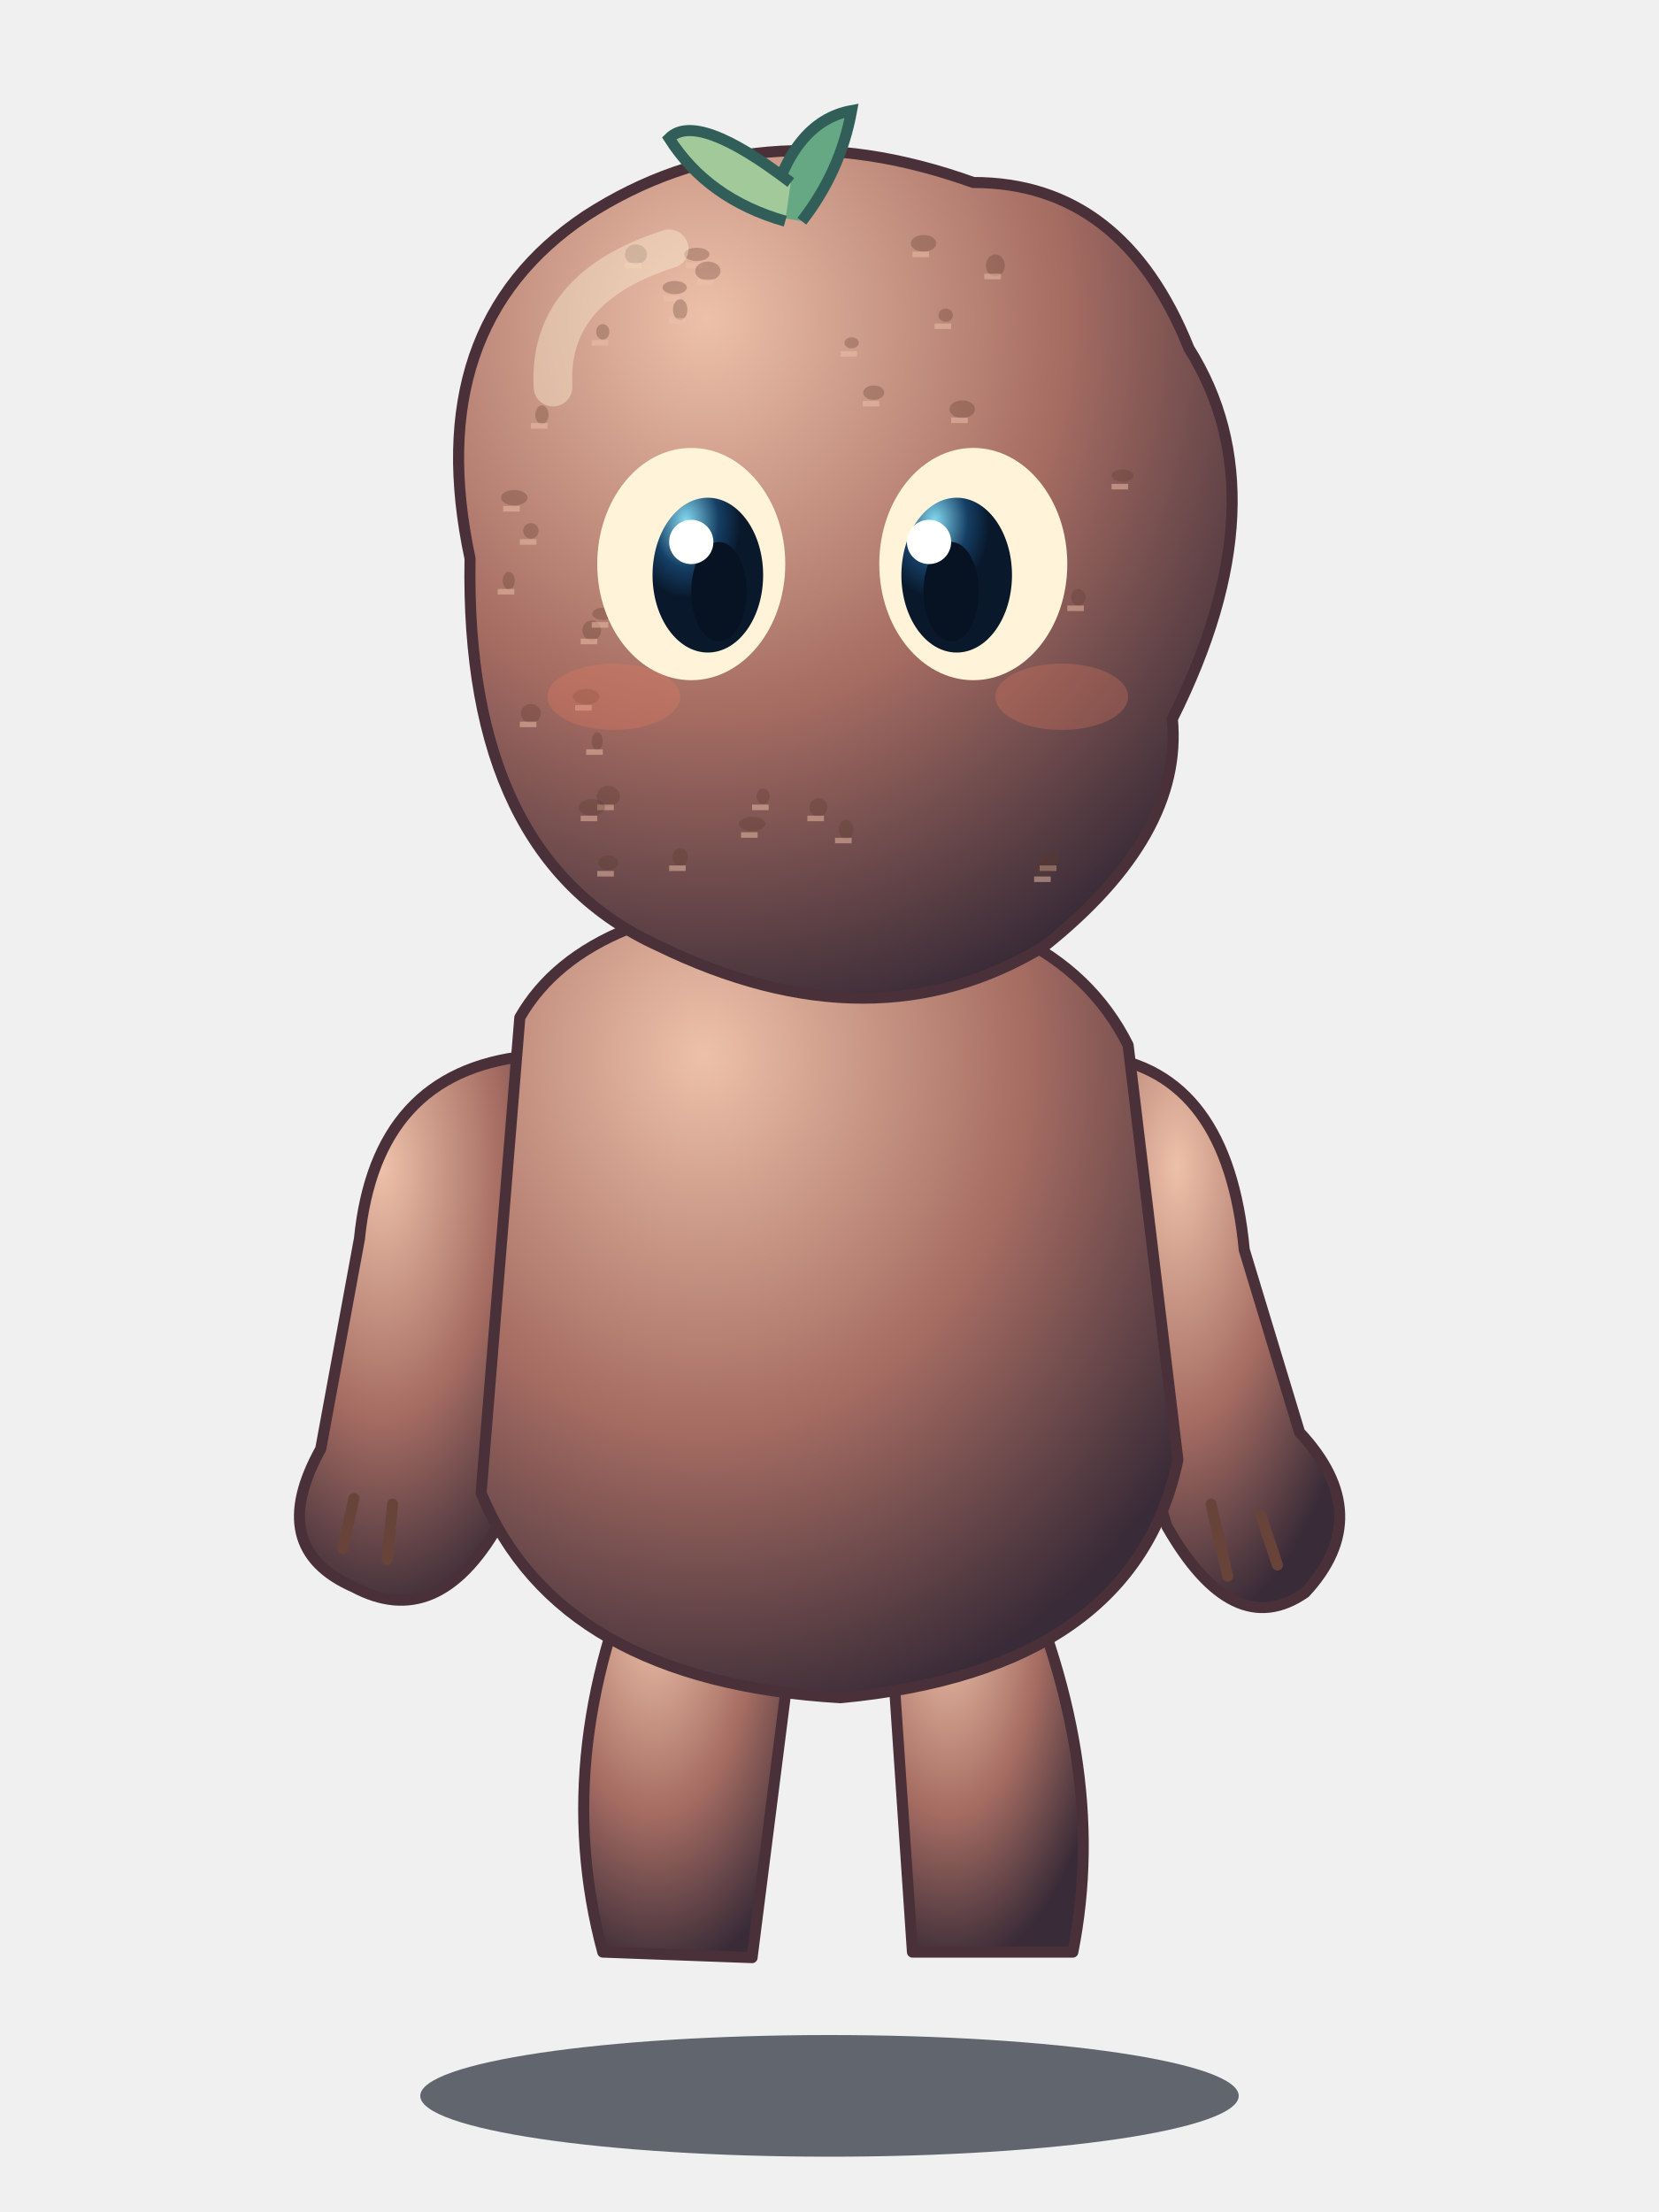
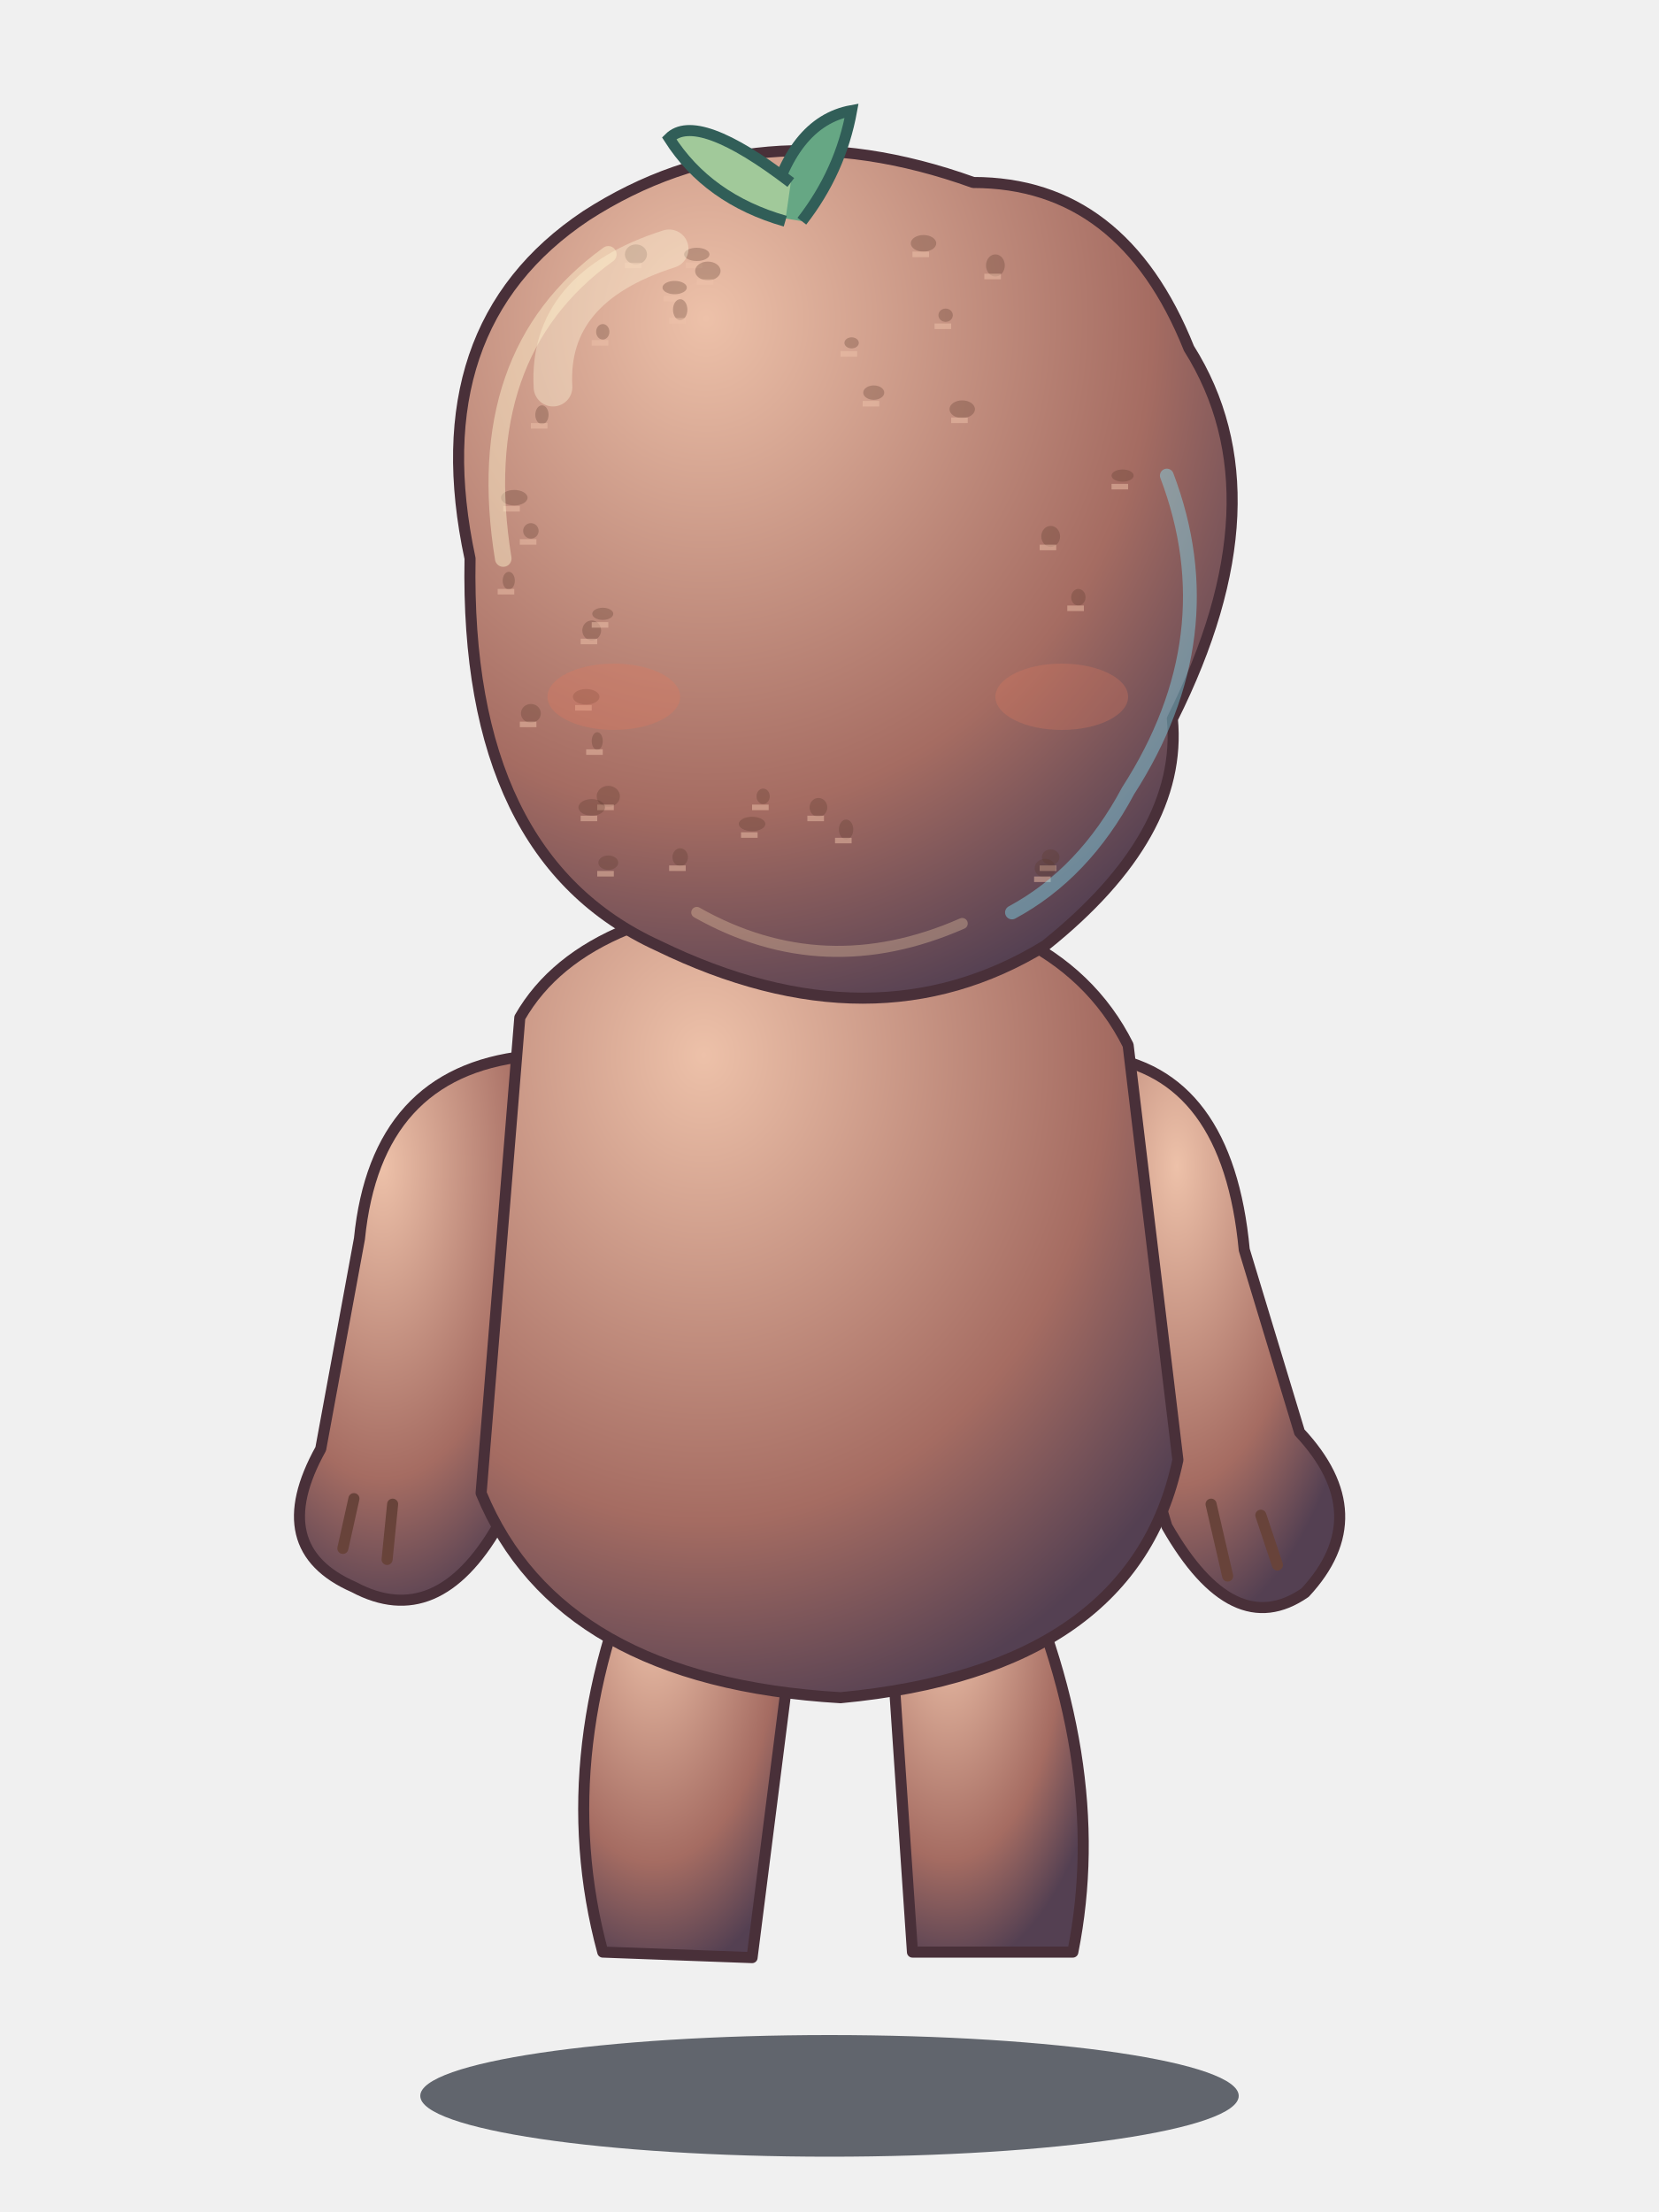
<svg xmlns="http://www.w3.org/2000/svg" viewBox="0 0 300 400">
  <defs>
    <radialGradient id="skin" cx=".32" cy=".2" r=".85">
      <stop stop-color="#edc1a9" />
-       <stop offset=".55" stop-color="#a56c62" />
-       <stop offset="1" stop-color="#392b37" />
+       <stop offset=".68" stop-color="#a56c62" />
+       <stop offset="1" stop-color="#544052" />
    </radialGradient>
    <linearGradient id="cloth" x2=".8" y2="1">
      <stop stop-color="#3d5b75" />
      <stop offset=".5" stop-color="#253648" />
      <stop offset="1" stop-color="#101b2d" />
    </linearGradient>
    <linearGradient id="metal" x2=".75" y2="1">
      <stop stop-color="#dce6e9" />
      <stop offset=".3" stop-color="#7e98ac" />
      <stop offset=".48" stop-color="#e1e9eb" />
      <stop offset=".55" stop-color="#496477" />
      <stop offset="1" stop-color="#192c40" />
    </linearGradient>
    <linearGradient id="trim" x2="1" y2="1">
      <stop stop-color="#edfcff" />
      <stop offset=".4" stop-color="#62eafa" />
      <stop offset="1" stop-color="#287c9f" />
    </linearGradient>
    <linearGradient id="leather" x2=".8" y2="1">
      <stop stop-color="#c59269" />
      <stop offset=".5" stop-color="#855339" />
      <stop offset="1" stop-color="#392722" />
    </linearGradient>
    <linearGradient id="hair" x2=".3" y2="1">
      <stop stop-color="#8f5a36" />
      <stop offset=".6" stop-color="#492b25" />
      <stop offset="1" stop-color="#241b22" />
    </linearGradient>
    <radialGradient id="lens" cx=".3" cy=".15">
      <stop stop-color="#84d9ef" />
      <stop offset=".6" stop-color="#153e64" />
      <stop offset="1" stop-color="#09182b" />
    </radialGradient>
  </defs>
  <ellipse cx="150" cy="379" rx="74" ry="11" fill="#020916" opacity=".6" />
  <g stroke="#493039" stroke-width="2" stroke-linejoin="round">
    <path d="M118 276Q99 316 109 353L136 354L145 283Z" fill="url(#skin)" />
    <path d="M160 279L165 353L194 353Q201 318 182 278Z" fill="url(#skin)" />
    <path d="M95 191Q68 194 65 224L58 262Q48 280 64 287Q79 295 90 276L101 235Z" fill="url(#skin)" />
    <path d="M199 191Q222 194 225 226L235 259Q249 274 236 288Q223 297 211 276L199 236Z" fill="url(#skin)" />
    <path d="M94 184Q106 163 148 162Q191 163 204 189L213 264Q205 302 152 307Q101 304 87 270Z" fill="url(#skin)" />
    <path d="M85 101Q76 59 106 39Q137 19 176 33Q203 33 215 63Q232 90 212 130Q214 151 189 171Q158 190 119 171Q84 155 85 101Z" fill="url(#skin)" />
  </g>
  <ellipse cx="153" cy="150" rx="1.3" ry="1.8" fill="#59392d" opacity=".3" />
  <path d="M151 152l3 0" stroke="#edc1a9" opacity=".5" />
  <ellipse cx="195" cy="108" rx="1.3" ry="1.5" fill="#59392d" opacity=".3" />
  <path d="M193 110l3 0" stroke="#edc1a9" opacity=".5" />
  <ellipse cx="93" cy="90" rx="2.4" ry="1.4" fill="#59392d" opacity=".3" />
  <path d="M91 92l3 0" stroke="#edc1a9" opacity=".5" />
  <ellipse cx="110" cy="144" rx="2.1" ry="1.9" fill="#59392d" opacity=".3" />
  <path d="M108 146l3 0" stroke="#edc1a9" opacity=".5" />
  <ellipse cx="180" cy="48" rx="1.7" ry="2.0" fill="#59392d" opacity=".3" />
  <path d="M178 50l3 0" stroke="#edc1a9" opacity=".5" />
  <ellipse cx="190" cy="155" rx="1.6" ry="1.4" fill="#59392d" opacity=".3" />
  <path d="M188 157l3 0" stroke="#edc1a9" opacity=".5" />
  <ellipse cx="106" cy="126" rx="2.4" ry="1.4" fill="#59392d" opacity=".3" />
  <path d="M104 128l3 0" stroke="#edc1a9" opacity=".5" />
  <ellipse cx="107" cy="146" rx="2.4" ry="1.5" fill="#59392d" opacity=".3" />
  <path d="M105 148l3 0" stroke="#edc1a9" opacity=".5" />
  <ellipse cx="154" cy="62" rx="1.3" ry="1.0" fill="#59392d" opacity=".3" />
  <path d="M152 64l3 0" stroke="#edc1a9" opacity=".5" />
  <ellipse cx="122" cy="52" rx="2.2" ry="1.2" fill="#59392d" opacity=".3" />
  <path d="M120 54l3 0" stroke="#edc1a9" opacity=".5" />
  <ellipse cx="189" cy="157" rx="1.9" ry="1.7" fill="#59392d" opacity=".3" />
  <path d="M187 159l3 0" stroke="#edc1a9" opacity=".5" />
  <ellipse cx="107" cy="114" rx="1.7" ry="1.8" fill="#59392d" opacity=".3" />
  <path d="M105 116l3 0" stroke="#edc1a9" opacity=".5" />
  <ellipse cx="110" cy="156" rx="1.8" ry="1.3" fill="#59392d" opacity=".3" />
  <path d="M108 158l3 0" stroke="#edc1a9" opacity=".5" />
  <ellipse cx="126" cy="46" rx="2.3" ry="1.2" fill="#59392d" opacity=".3" />
  <path d="M124 48l3 0" stroke="#edc1a9" opacity=".5" />
  <ellipse cx="92" cy="105" rx="1.1" ry="1.6" fill="#59392d" opacity=".3" />
  <path d="M90 107l3 0" stroke="#edc1a9" opacity=".5" />
  <ellipse cx="158" cy="71" rx="1.9" ry="1.3" fill="#59392d" opacity=".3" />
  <path d="M156 73l3 0" stroke="#edc1a9" opacity=".5" />
  <ellipse cx="171" cy="57" rx="1.3" ry="1.2" fill="#59392d" opacity=".3" />
  <path d="M169 59l3 0" stroke="#edc1a9" opacity=".5" />
  <ellipse cx="136" cy="149" rx="2.4" ry="1.3" fill="#59392d" opacity=".3" />
  <path d="M134 151l3 0" stroke="#edc1a9" opacity=".5" />
  <ellipse cx="123" cy="56" rx="1.3" ry="1.9" fill="#59392d" opacity=".3" />
  <path d="M121 58l3 0" stroke="#edc1a9" opacity=".5" />
  <ellipse cx="96" cy="129" rx="1.8" ry="1.7" fill="#59392d" opacity=".3" />
  <path d="M94 131l3 0" stroke="#edc1a9" opacity=".5" />
  <ellipse cx="167" cy="44" rx="2.3" ry="1.5" fill="#59392d" opacity=".3" />
  <path d="M165 46l3 0" stroke="#edc1a9" opacity=".5" />
  <ellipse cx="123" cy="155" rx="1.4" ry="1.6" fill="#59392d" opacity=".3" />
  <path d="M121 157l3 0" stroke="#edc1a9" opacity=".5" />
  <ellipse cx="148" cy="146" rx="1.6" ry="1.7" fill="#59392d" opacity=".3" />
  <path d="M146 148l3 0" stroke="#edc1a9" opacity=".5" />
  <ellipse cx="128" cy="49" rx="2.3" ry="1.7" fill="#59392d" opacity=".3" />
  <path d="M126 51l3 0" stroke="#edc1a9" opacity=".5" />
  <ellipse cx="96" cy="96" rx="1.4" ry="1.4" fill="#59392d" opacity=".3" />
  <path d="M94 98l3 0" stroke="#edc1a9" opacity=".5" />
  <ellipse cx="203" cy="86" rx="2.0" ry="1.1" fill="#59392d" opacity=".3" />
  <path d="M201 88l3 0" stroke="#edc1a9" opacity=".5" />
  <ellipse cx="98" cy="75" rx="1.2" ry="1.7" fill="#59392d" opacity=".3" />
  <path d="M96 77l3 0" stroke="#edc1a9" opacity=".5" />
  <ellipse cx="138" cy="144" rx="1.2" ry="1.4" fill="#59392d" opacity=".3" />
  <path d="M136 146l3 0" stroke="#edc1a9" opacity=".5" />
  <ellipse cx="190" cy="97" rx="1.7" ry="1.9" fill="#59392d" opacity=".3" />
  <path d="M188 99l3 0" stroke="#edc1a9" opacity=".5" />
  <ellipse cx="109" cy="111" rx="1.9" ry="1.1" fill="#59392d" opacity=".3" />
  <path d="M107 113l3 0" stroke="#edc1a9" opacity=".5" />
  <ellipse cx="108" cy="134" rx="1.0" ry="1.6" fill="#59392d" opacity=".3" />
  <path d="M106 136l3 0" stroke="#edc1a9" opacity=".5" />
  <ellipse cx="174" cy="74" rx="2.3" ry="1.6" fill="#59392d" opacity=".3" />
  <path d="M172 76l3 0" stroke="#edc1a9" opacity=".5" />
  <ellipse cx="109" cy="60" rx="1.2" ry="1.4" fill="#59392d" opacity=".3" />
  <path d="M107 62l3 0" stroke="#edc1a9" opacity=".5" />
  <ellipse cx="115" cy="46" rx="2.0" ry="1.8" fill="#59392d" opacity=".3" />
  <path d="M113 48l3 0" stroke="#edc1a9" opacity=".5" />
  <path d="M100 70Q99 52 121 45" stroke="#fff6d9" opacity=".38" stroke-width="7" stroke-linecap="round" fill="none" />
+   <path d="M91 101Q85 64 110 46" fill="none" stroke="#fff4ce" stroke-width="3" stroke-linecap="round" opacity=".45" />
+   <path d="M211 86Q222 115 204 143Q196 158 183 165" fill="none" stroke="#82ecff" stroke-width="2.5" stroke-linecap="round" opacity=".4" />
+   <path d="M126 165Q149 178 174 167" fill="none" stroke="#ffdfb1" stroke-width="2" stroke-linecap="round" opacity=".3" />
  <ellipse cx="111" cy="126" rx="12" ry="6" fill="#dc785e" opacity=".35" />
  <ellipse cx="192" cy="126" rx="12" ry="6" fill="#dc785e" opacity=".3" />
-   <g>
-     <ellipse cx="125" cy="102" rx="17" ry="21" fill="#fff4d9" />
-     <ellipse cx="176" cy="102" rx="17" ry="21" fill="#fff4d9" />
-     <ellipse cx="128" cy="104" rx="10" ry="14" fill="url(#lens)" />
-     <ellipse cx="173" cy="104" rx="10" ry="14" fill="url(#lens)" />
-     <ellipse cx="130" cy="107" rx="5" ry="9" fill="#071222" />
-     <ellipse cx="172" cy="107" rx="5" ry="9" fill="#071222" />
-     <circle cx="125" cy="98" r="4" fill="white" />
-     <circle cx="168" cy="98" r="4" fill="white" />
-   </g>
  <path d="M64 271l-2 9m9-8-1 10m158-8 3 9m-12-11 3 13" stroke="#68433a" stroke-width="2" stroke-linecap="round" />
  <path d="M139 39Q143 22 154 20Q152 31 145 40" fill="#66a784" stroke="#315e58" stroke-width="2" />
  <path d="M143 33Q126 20 121 25Q128 36 142 40" fill="#a1c99a" stroke="#315e58" stroke-width="2" />
</svg>
